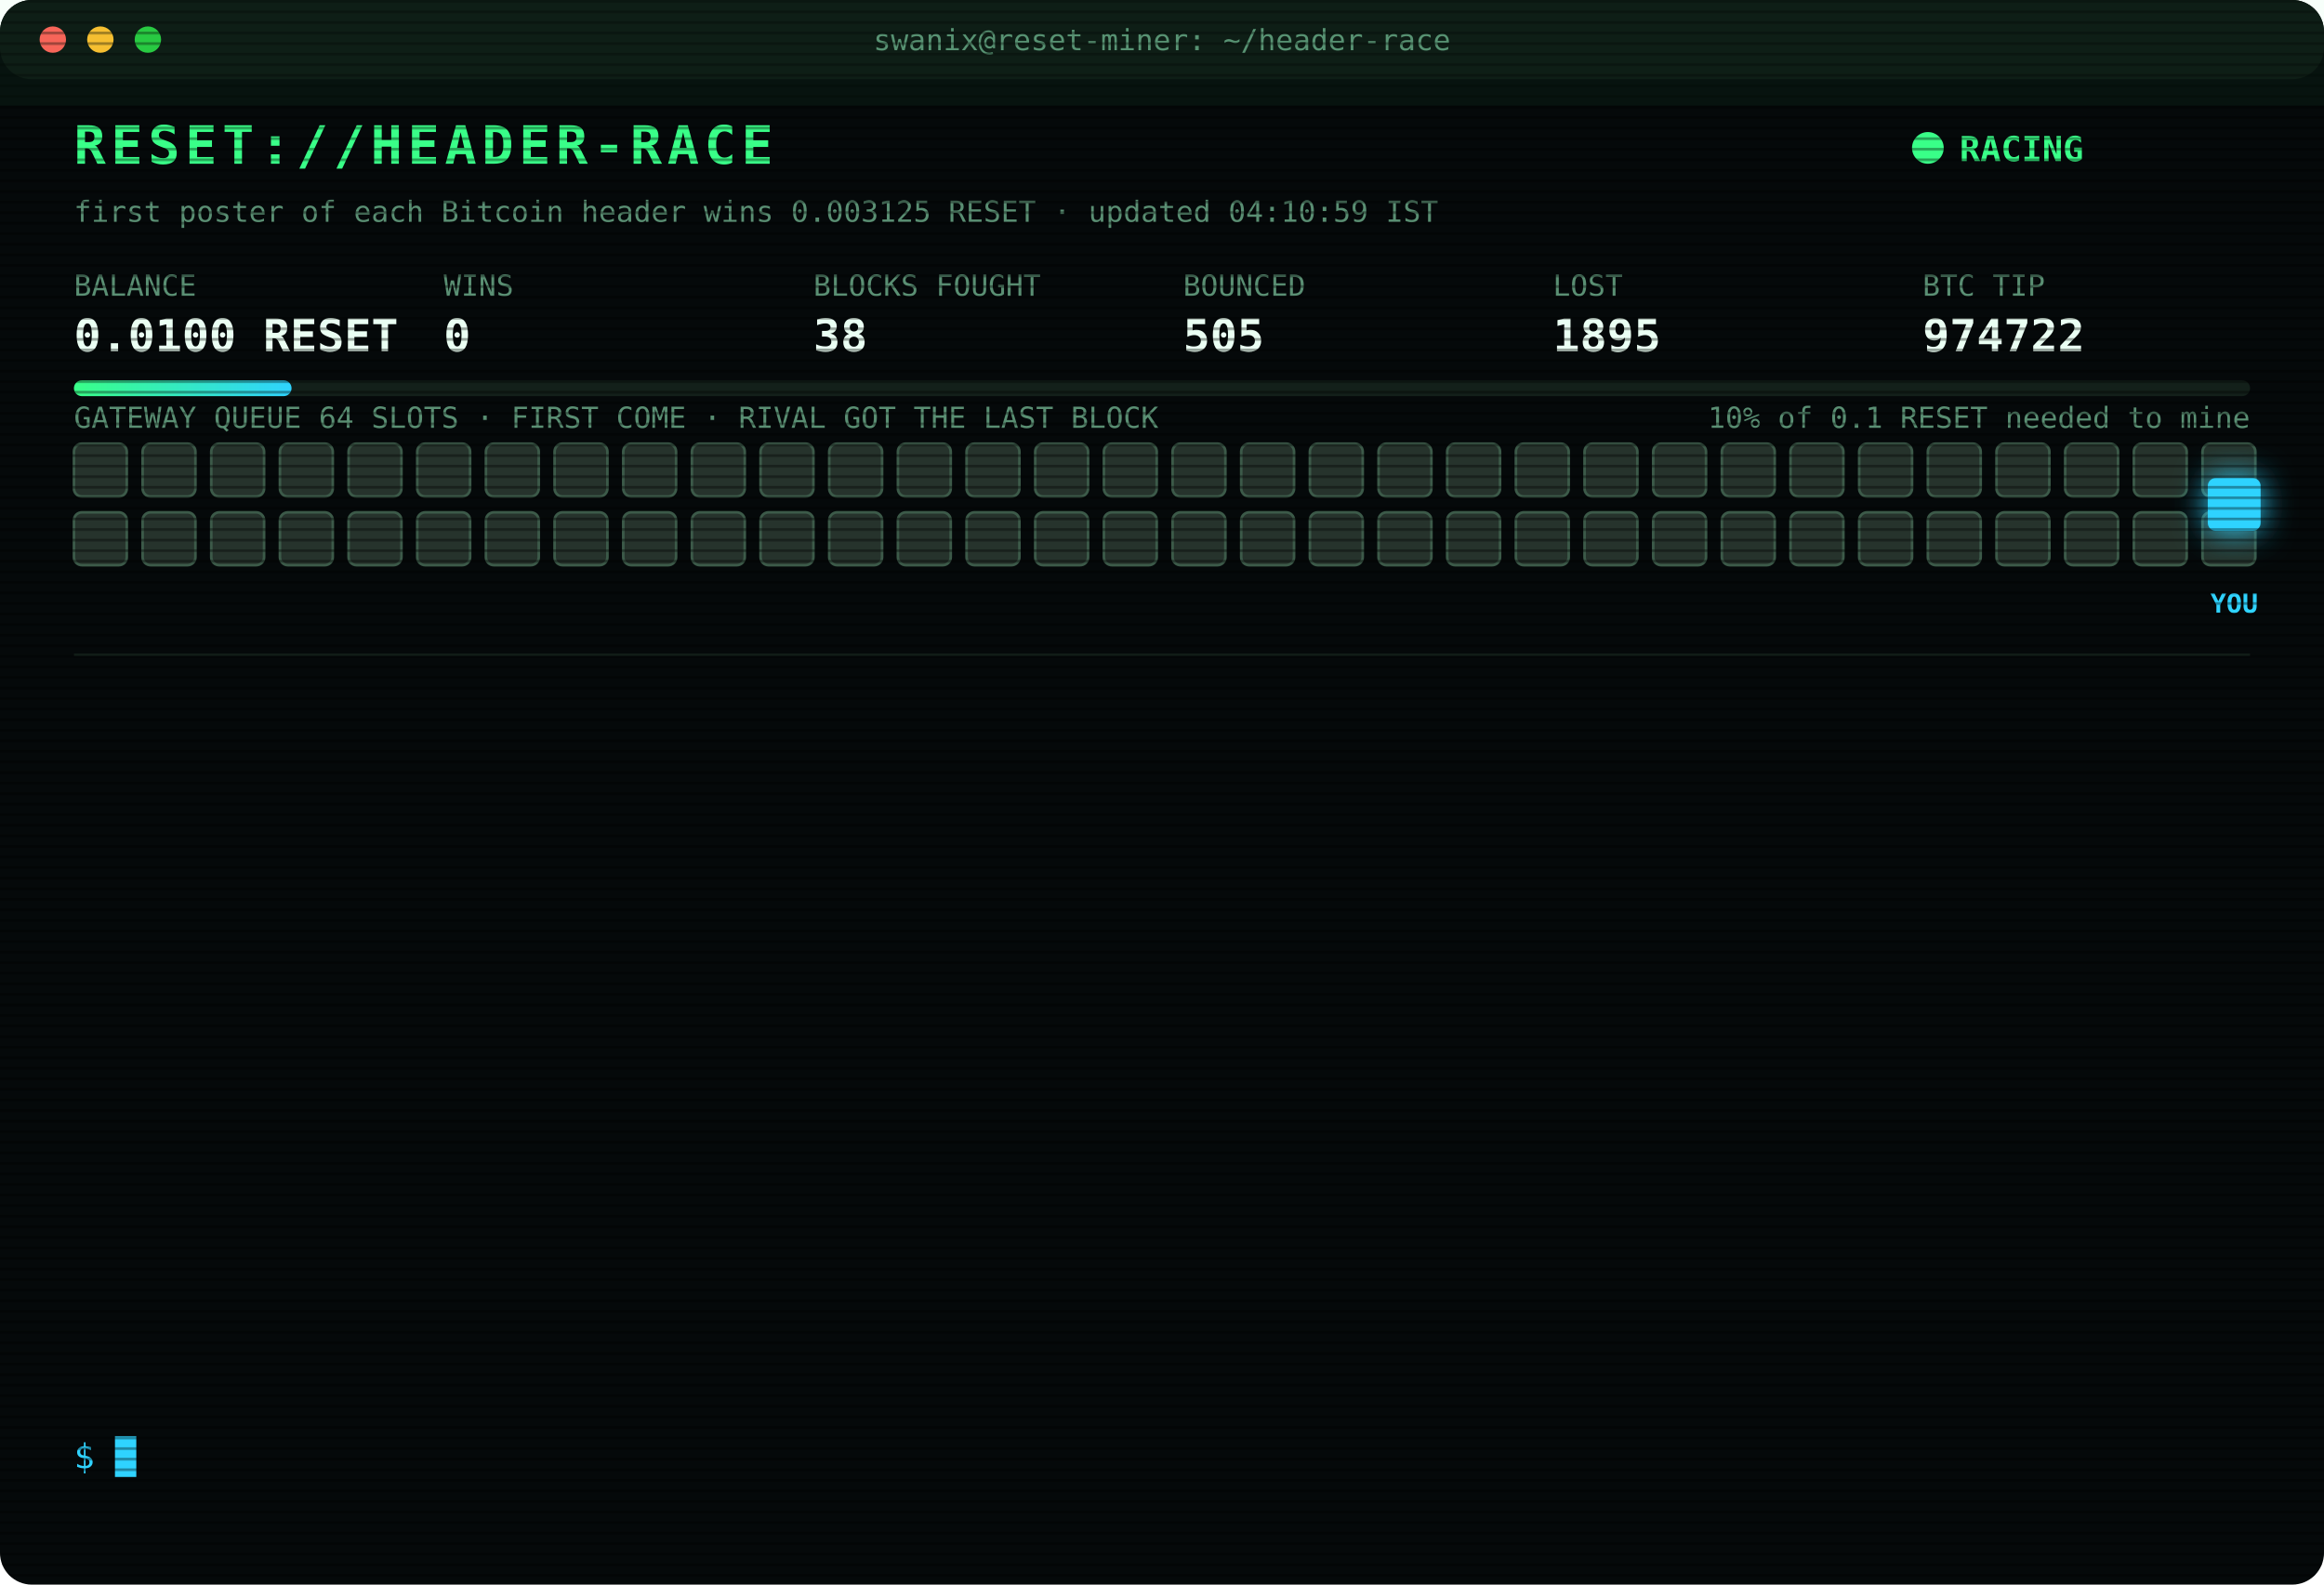
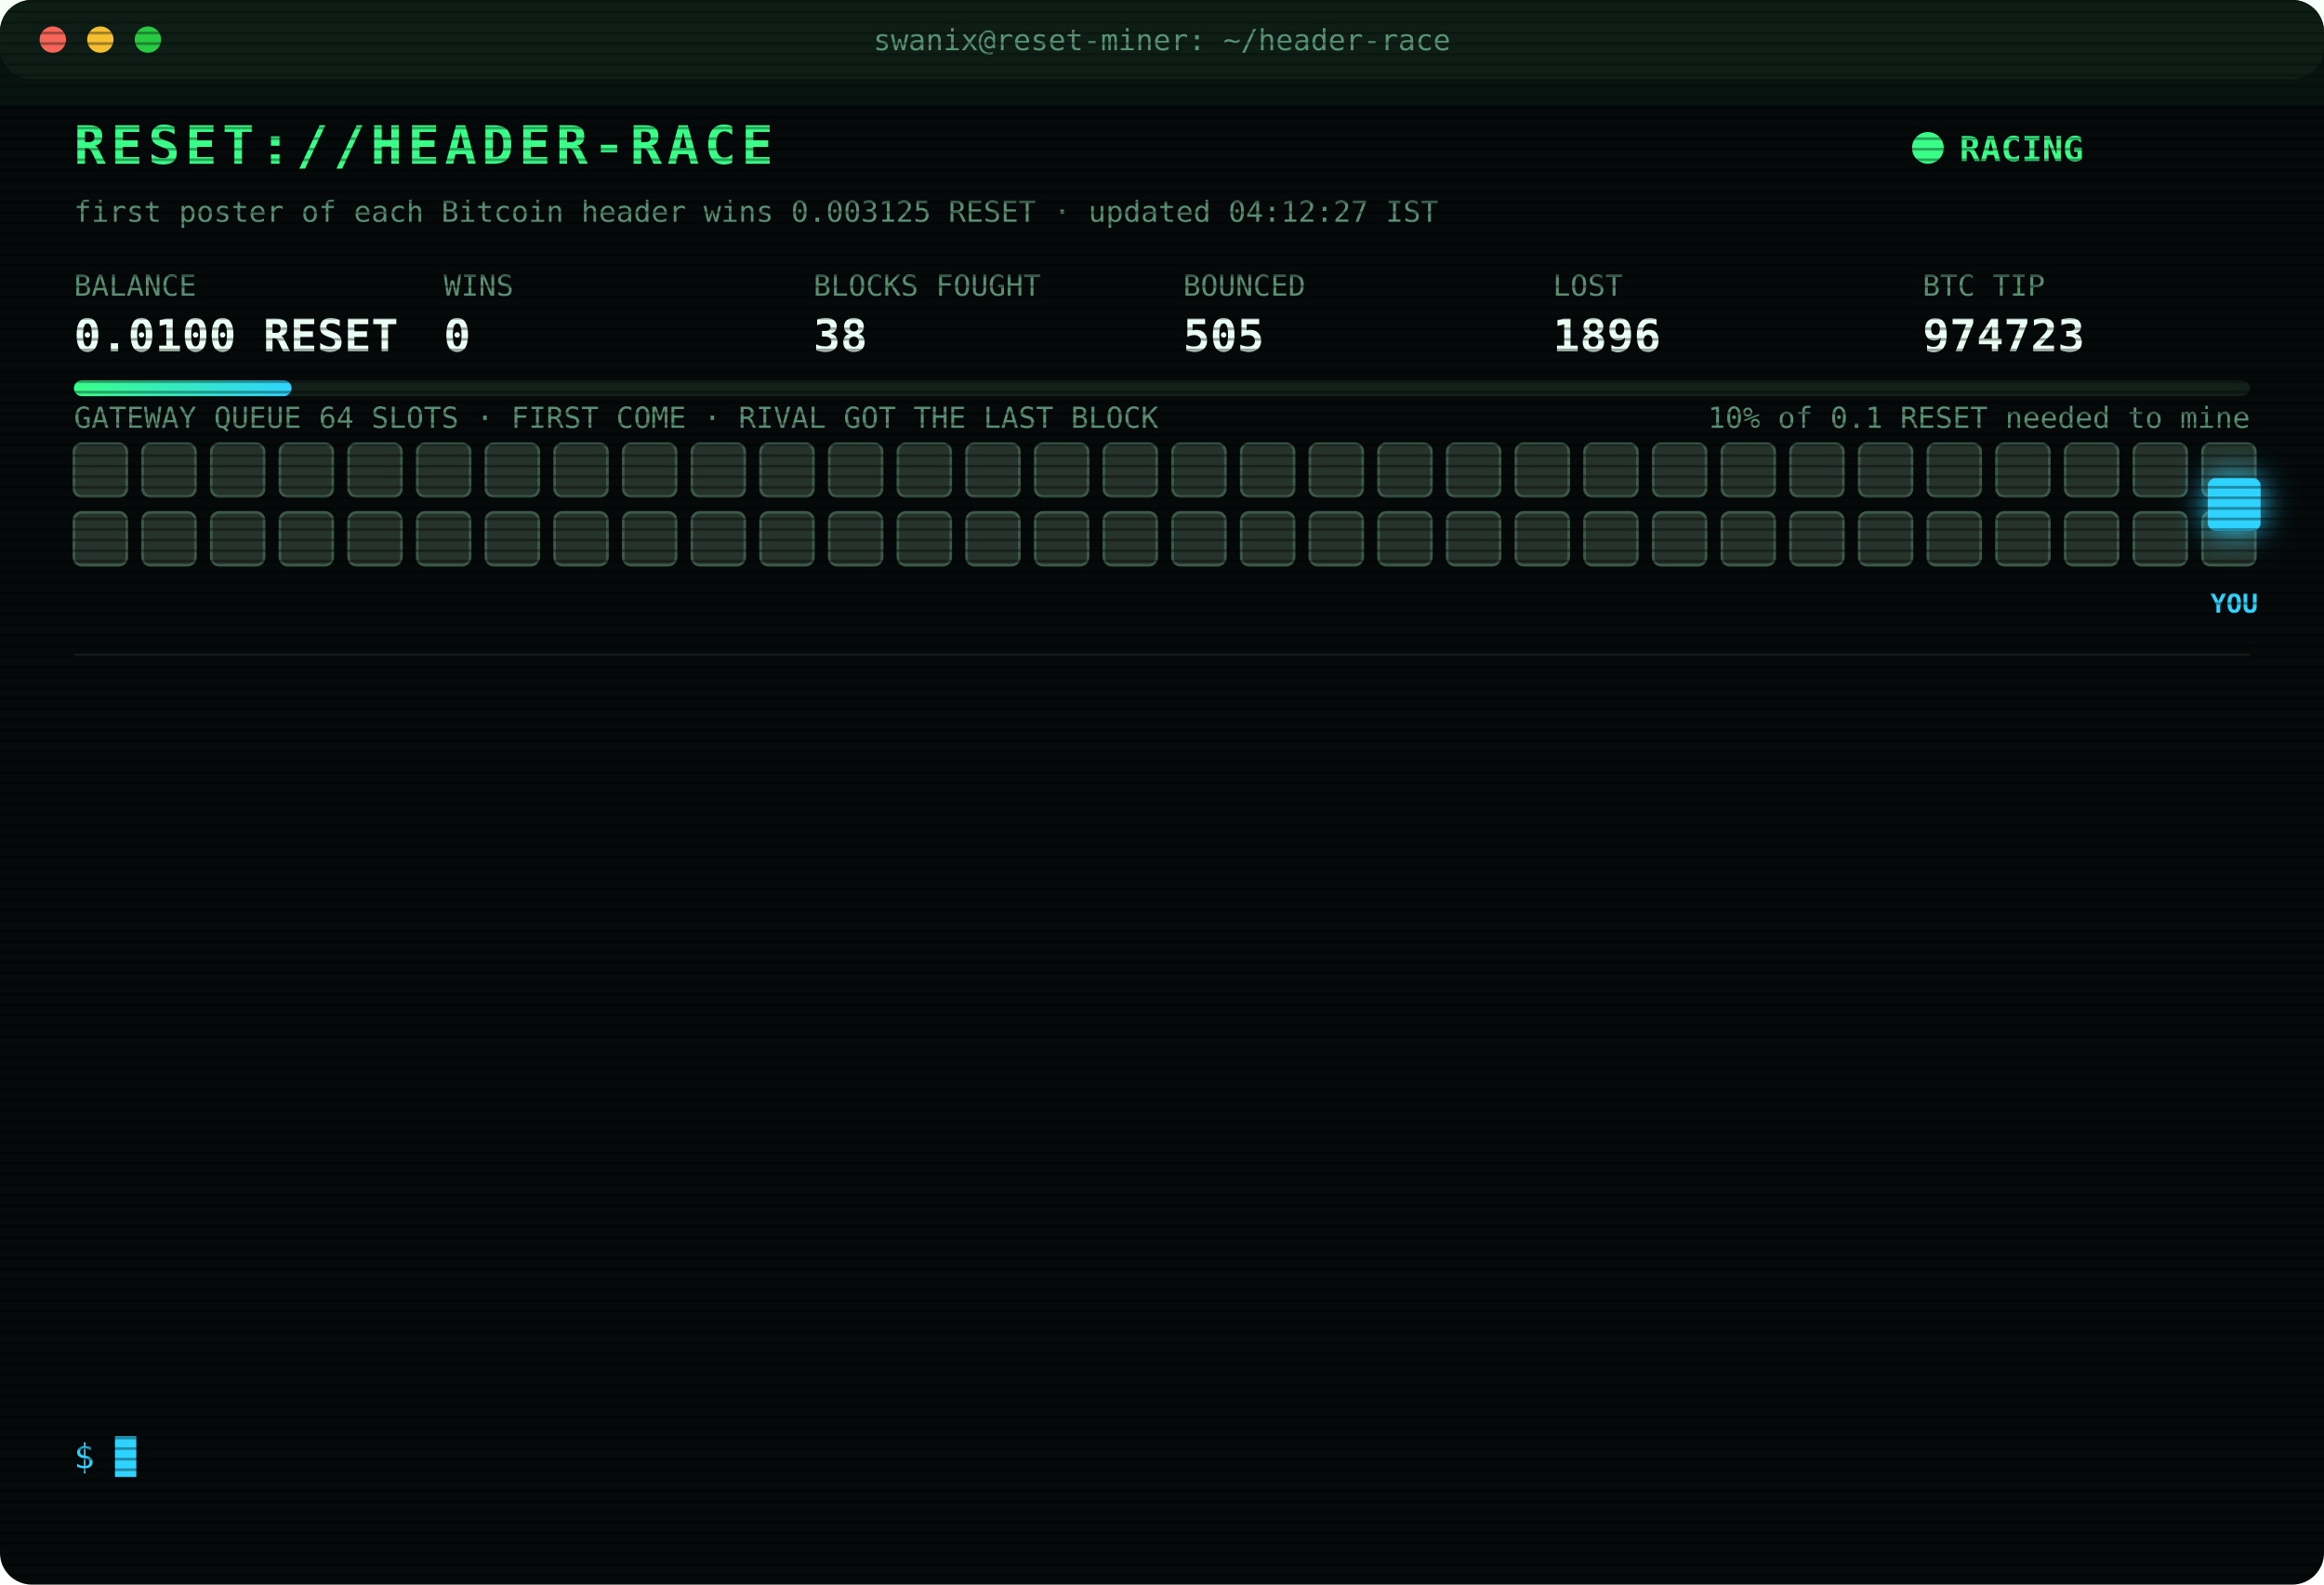
<svg xmlns="http://www.w3.org/2000/svg" width="880" height="600" viewBox="0 0 880 600" font-family="ui-monospace,SFMono-Regular,Menlo,Consolas,monospace">
  <style>
text{font-size:13px;fill:#7CFFB2}
.title{font-size:20px;font-weight:700;fill:#39FF88;letter-spacing:2px;animation:glitch 3s infinite steps(1)}
.sub{fill:#2fd3ff}.k{fill:#5a8f73;font-size:11px}.v{font-size:17px;font-weight:700;fill:#eafff3}
.ts{fill:#3f6b56}.boot{fill:#2fd3ff}.dim{fill:#5a8f73}.bad{fill:#ff4d6d}.warn{fill:#ffd23f}.mag{fill:#ff5cf0}.win{fill:#39FF88;font-weight:700}
.tag{font-size:10px;fill:#2fd3ff;font-weight:700}
.rival{fill:#26332c;stroke:#3c5a49;animation:jam 1.2s infinite alternate}
.idle{fill:#141c18;stroke:#22302a;animation:breathe 4s infinite}
.me{fill:#2fd3ff;filter:drop-shadow(0 0 6px #2fd3ff)}
.hover{animation:nudge 1.1s infinite ease-in-out}.bounce{animation:kick 1.4s infinite}
.ln{opacity:0;animation:in .4s forwards}
.cur{animation:blink 1s infinite steps(1)}
.scan{animation:scan 6s infinite linear}
.led{animation:blink 1.4s infinite}
@keyframes in{from{opacity:0;transform:translateX(-6px)}to{opacity:1;transform:none}}
@keyframes blink{50%{opacity:0}}
@keyframes jam{to{fill:#33463b}}
@keyframes breathe{50%{opacity:.4}}
@keyframes nudge{50%{transform:translateX(-10px)}}
@keyframes kick{0%,100%{transform:none}30%{transform:translateX(-14px)}55%{transform:translateX(10px) translateY(-6px)}}
@keyframes glitch{0%,92%{transform:none}93%{transform:translateX(2px);fill:#ff4d6d}95%{transform:translateX(-2px);fill:#2fd3ff}97%{transform:none}}
@keyframes scan{from{transform:translateY(-40px)}to{transform:translateY(600px)}}
</style>
  <defs>
    <pattern id="sl" width="4" height="4" patternUnits="userSpaceOnUse">
      <rect width="4" height="1" fill="#000" opacity=".35" />
    </pattern>
    <linearGradient id="bar">
      <stop offset="0" stop-color="#39FF88" />
      <stop offset="1" stop-color="#2fd3ff" />
    </linearGradient>
  </defs>
  <rect width="880" height="600" rx="12" fill="#05090a" />
  <rect width="880" height="30" rx="12" fill="#0d1512" />
  <circle cx="20" cy="15" r="5" fill="#ff5f57" />
  <circle cx="38" cy="15" r="5" fill="#febc2e" />
  <circle cx="56" cy="15" r="5" fill="#28c840" />
  <text x="440" y="19" text-anchor="middle" class="k">swanix@reset-miner: ~/header-race</text>
  <text x="28" y="62" class="title">RESET://HEADER-RACE</text>
  <circle class="led" cx="730" cy="56" r="6" fill="#39FF88" />
  <text x="742" y="61" class="win">RACING</text>
-   <text x="28" y="84" class="k">first poster of each Bitcoin header wins 0.003125 RESET · updated 04:10:59 IST</text>
+   <text x="28" y="84" class="k">first poster of each Bitcoin header wins 0.003125 RESET · updated 04:12:27 IST</text>
  <text x="28" y="112" class="k">BALANCE</text>
  <text x="28" y="133" class="v">0.0100 RESET</text>
  <text x="168" y="112" class="k">WINS</text>
  <text x="168" y="133" class="v">0</text>
  <text x="308" y="112" class="k">BLOCKS FOUGHT</text>
  <text x="308" y="133" class="v">38</text>
  <text x="448" y="112" class="k">BOUNCED</text>
  <text x="448" y="133" class="v">505</text>
  <text x="588" y="112" class="k">LOST</text>
-   <text x="588" y="133" class="v">1895</text>
+   <text x="588" y="133" class="v">1896</text>
  <text x="728" y="112" class="k">BTC TIP</text>
-   <text x="728" y="133" class="v">974722</text>
+   <text x="728" y="133" class="v">974723</text>
  <rect x="28" y="144" width="824" height="6" rx="3" fill="#13201a" />
  <rect x="28" y="144" width="82.4" height="6" rx="3" fill="url(#bar)" />
  <text x="852" y="162" text-anchor="end" class="k">10% of 0.1 RESET needed to mine</text>
  <text x="28" y="162" class="k">GATEWAY QUEUE 64 SLOTS · FIRST COME · RIVAL GOT THE LAST BLOCK</text>
  <rect class="rival" x="28" y="168" width="20" height="20" rx="3" style="animation-delay:0.00s" />
  <rect class="rival" x="54" y="168" width="20" height="20" rx="3" style="animation-delay:0.05s" />
  <rect class="rival" x="80" y="168" width="20" height="20" rx="3" style="animation-delay:0.10s" />
  <rect class="rival" x="106" y="168" width="20" height="20" rx="3" style="animation-delay:0.15s" />
  <rect class="rival" x="132" y="168" width="20" height="20" rx="3" style="animation-delay:0.20s" />
  <rect class="rival" x="158" y="168" width="20" height="20" rx="3" style="animation-delay:0.25s" />
  <rect class="rival" x="184" y="168" width="20" height="20" rx="3" style="animation-delay:0.30s" />
  <rect class="rival" x="210" y="168" width="20" height="20" rx="3" style="animation-delay:0.35s" />
  <rect class="rival" x="236" y="168" width="20" height="20" rx="3" style="animation-delay:0.40s" />
  <rect class="rival" x="262" y="168" width="20" height="20" rx="3" style="animation-delay:0.45s" />
  <rect class="rival" x="288" y="168" width="20" height="20" rx="3" style="animation-delay:0.50s" />
  <rect class="rival" x="314" y="168" width="20" height="20" rx="3" style="animation-delay:0.55s" />
  <rect class="rival" x="340" y="168" width="20" height="20" rx="3" style="animation-delay:0.60s" />
  <rect class="rival" x="366" y="168" width="20" height="20" rx="3" style="animation-delay:0.65s" />
  <rect class="rival" x="392" y="168" width="20" height="20" rx="3" style="animation-delay:0.70s" />
  <rect class="rival" x="418" y="168" width="20" height="20" rx="3" style="animation-delay:0.75s" />
  <rect class="rival" x="444" y="168" width="20" height="20" rx="3" style="animation-delay:0.80s" />
  <rect class="rival" x="470" y="168" width="20" height="20" rx="3" style="animation-delay:0.85s" />
  <rect class="rival" x="496" y="168" width="20" height="20" rx="3" style="animation-delay:0.90s" />
  <rect class="rival" x="522" y="168" width="20" height="20" rx="3" style="animation-delay:0.95s" />
  <rect class="rival" x="548" y="168" width="20" height="20" rx="3" style="animation-delay:1.00s" />
  <rect class="rival" x="574" y="168" width="20" height="20" rx="3" style="animation-delay:1.05s" />
  <rect class="rival" x="600" y="168" width="20" height="20" rx="3" style="animation-delay:1.10s" />
  <rect class="rival" x="626" y="168" width="20" height="20" rx="3" style="animation-delay:1.15s" />
  <rect class="rival" x="652" y="168" width="20" height="20" rx="3" style="animation-delay:1.20s" />
  <rect class="rival" x="678" y="168" width="20" height="20" rx="3" style="animation-delay:1.25s" />
  <rect class="rival" x="704" y="168" width="20" height="20" rx="3" style="animation-delay:1.30s" />
  <rect class="rival" x="730" y="168" width="20" height="20" rx="3" style="animation-delay:1.35s" />
  <rect class="rival" x="756" y="168" width="20" height="20" rx="3" style="animation-delay:1.40s" />
  <rect class="rival" x="782" y="168" width="20" height="20" rx="3" style="animation-delay:1.45s" />
  <rect class="rival" x="808" y="168" width="20" height="20" rx="3" style="animation-delay:1.50s" />
  <rect class="rival" x="834" y="168" width="20" height="20" rx="3" style="animation-delay:1.55s" />
  <rect class="rival" x="28" y="194" width="20" height="20" rx="3" style="animation-delay:1.60s" />
  <rect class="rival" x="54" y="194" width="20" height="20" rx="3" style="animation-delay:1.65s" />
  <rect class="rival" x="80" y="194" width="20" height="20" rx="3" style="animation-delay:1.70s" />
  <rect class="rival" x="106" y="194" width="20" height="20" rx="3" style="animation-delay:1.75s" />
  <rect class="rival" x="132" y="194" width="20" height="20" rx="3" style="animation-delay:1.80s" />
  <rect class="rival" x="158" y="194" width="20" height="20" rx="3" style="animation-delay:1.85s" />
  <rect class="rival" x="184" y="194" width="20" height="20" rx="3" style="animation-delay:1.90s" />
  <rect class="rival" x="210" y="194" width="20" height="20" rx="3" style="animation-delay:1.95s" />
  <rect class="rival" x="236" y="194" width="20" height="20" rx="3" style="animation-delay:2.00s" />
  <rect class="rival" x="262" y="194" width="20" height="20" rx="3" style="animation-delay:2.05s" />
  <rect class="rival" x="288" y="194" width="20" height="20" rx="3" style="animation-delay:2.10s" />
  <rect class="rival" x="314" y="194" width="20" height="20" rx="3" style="animation-delay:2.15s" />
  <rect class="rival" x="340" y="194" width="20" height="20" rx="3" style="animation-delay:2.20s" />
  <rect class="rival" x="366" y="194" width="20" height="20" rx="3" style="animation-delay:2.25s" />
  <rect class="rival" x="392" y="194" width="20" height="20" rx="3" style="animation-delay:2.30s" />
  <rect class="rival" x="418" y="194" width="20" height="20" rx="3" style="animation-delay:2.35s" />
  <rect class="rival" x="444" y="194" width="20" height="20" rx="3" style="animation-delay:2.40s" />
  <rect class="rival" x="470" y="194" width="20" height="20" rx="3" style="animation-delay:2.45s" />
  <rect class="rival" x="496" y="194" width="20" height="20" rx="3" style="animation-delay:2.50s" />
  <rect class="rival" x="522" y="194" width="20" height="20" rx="3" style="animation-delay:2.55s" />
  <rect class="rival" x="548" y="194" width="20" height="20" rx="3" style="animation-delay:2.60s" />
  <rect class="rival" x="574" y="194" width="20" height="20" rx="3" style="animation-delay:2.65s" />
  <rect class="rival" x="600" y="194" width="20" height="20" rx="3" style="animation-delay:2.70s" />
  <rect class="rival" x="626" y="194" width="20" height="20" rx="3" style="animation-delay:2.75s" />
  <rect class="rival" x="652" y="194" width="20" height="20" rx="3" style="animation-delay:2.80s" />
  <rect class="rival" x="678" y="194" width="20" height="20" rx="3" style="animation-delay:2.85s" />
  <rect class="rival" x="704" y="194" width="20" height="20" rx="3" style="animation-delay:2.90s" />
  <rect class="rival" x="730" y="194" width="20" height="20" rx="3" style="animation-delay:2.95s" />
  <rect class="rival" x="756" y="194" width="20" height="20" rx="3" style="animation-delay:3.00s" />
  <rect class="rival" x="782" y="194" width="20" height="20" rx="3" style="animation-delay:3.05s" />
  <rect class="rival" x="808" y="194" width="20" height="20" rx="3" style="animation-delay:3.10s" />
  <rect class="rival" x="834" y="194" width="20" height="20" rx="3" style="animation-delay:3.15s" />
  <g class="hover">
    <rect class="me" x="836" y="181" width="20" height="20" rx="3" />
    <text class="tag" x="846" y="232" text-anchor="middle">YOU</text>
  </g>
  <line x1="28" x2="852" y1="248" y2="248" stroke="#13201a" />
  <g class="ln" style="animation-delay:0.40s">
    <text x="28" y="270" class="ts">03:39:00</text>
    <text x="104" y="270" class="mag">[??] #974720 sent, no receipt · may have landed</text>
  </g>
  <g class="ln" style="animation-delay:0.65s">
-     <text x="28" y="292" class="ts">03:39:00</text>
-     <text x="104" y="292" class="mag">[??] #974720 sent, no receipt · may have landed</text>
+     <text x="28" y="292" class="ts">03:39:02</text>
+     <text x="104" y="292" class="warn">[QUEUE FULL] #974720 bounced 64/64 · retry 1.7s · 3437ms</text>
  </g>
  <g class="ln" style="animation-delay:0.90s">
-     <text x="28" y="314" class="ts">03:39:02</text>
-     <text x="104" y="314" class="warn">[QUEUE FULL] #974720 bounced 64/64 · retry 1.7s · 3437ms</text>
+     <text x="28" y="314" class="ts">03:39:04</text>
+     <text x="104" y="314" class="warn">[QUEUE FULL] #974720 bounced 64/64 · retry 1.7s · 1956ms</text>
  </g>
  <g class="ln" style="animation-delay:1.15s">
-     <text x="28" y="336" class="ts">03:39:04</text>
-     <text x="104" y="336" class="warn">[QUEUE FULL] #974720 bounced 64/64 · retry 1.7s · 1956ms</text>
+     <text x="28" y="336" class="ts">03:39:05</text>
+     <text x="104" y="336" class="warn">[QUEUE FULL] #974720 bounced 64/64 · retry 1.7s · 1813ms</text>
  </g>
  <g class="ln" style="animation-delay:1.40s">
    <text x="28" y="358" class="ts">03:39:05</text>
-     <text x="104" y="358" class="warn">[QUEUE FULL] #974720 bounced 64/64 · retry 1.7s · 1813ms</text>
+     <text x="104" y="358" class="warn">[QUEUE FULL] #974720 bounced 64/64 · retry 1.7s · 1055ms</text>
  </g>
  <g class="ln" style="animation-delay:1.65s">
-     <text x="28" y="380" class="ts">03:39:05</text>
-     <text x="104" y="380" class="warn">[QUEUE FULL] #974720 bounced 64/64 · retry 1.7s · 1055ms</text>
+     <text x="28" y="380" class="ts">03:39:07</text>
+     <text x="104" y="380" class="warn">[QUEUE FULL] #974720 bounced 64/64 · retry 1.7s · 1135ms</text>
  </g>
  <g class="ln" style="animation-delay:1.90s">
    <text x="28" y="402" class="ts">03:39:07</text>
-     <text x="104" y="402" class="warn">[QUEUE FULL] #974720 bounced 64/64 · retry 1.7s · 1135ms</text>
+     <text x="104" y="402" class="warn">[QUEUE FULL] #974720 bounced 64/64 · retry 1.7s · 565ms</text>
  </g>
  <g class="ln" style="animation-delay:2.15s">
-     <text x="28" y="424" class="ts">03:39:07</text>
-     <text x="104" y="424" class="warn">[QUEUE FULL] #974720 bounced 64/64 · retry 1.7s · 565ms</text>
+     <text x="28" y="424" class="ts">03:39:08</text>
+     <text x="104" y="424" class="mag">[??] #974720 sent, no receipt · may have landed</text>
  </g>
  <g class="ln" style="animation-delay:2.40s">
    <text x="28" y="446" class="ts">03:39:08</text>
    <text x="104" y="446" class="mag">[??] #974720 sent, no receipt · may have landed</text>
  </g>
  <g class="ln" style="animation-delay:2.65s">
-     <text x="28" y="468" class="ts">03:39:08</text>
-     <text x="104" y="468" class="mag">[??] #974720 sent, no receipt · may have landed</text>
+     <text x="28" y="468" class="ts">03:39:11</text>
+     <text x="104" y="468" class="bad">[LOST] #974720 taken by a rival miner</text>
  </g>
  <g class="ln" style="animation-delay:2.90s">
-     <text x="28" y="490" class="ts">03:39:11</text>
-     <text x="104" y="490" class="bad">[LOST] #974720 taken by a rival miner</text>
+     <text x="28" y="490" class="ts">04:09:34</text>
+     <text x="104" y="490" class="bad">[LOST] #974721 taken by a rival miner</text>
  </g>
  <g class="ln" style="animation-delay:3.15s">
-     <text x="28" y="512" class="ts">04:09:34</text>
-     <text x="104" y="512" class="bad">[LOST] #974721 taken by a rival miner</text>
+     <text x="28" y="512" class="ts">04:10:59</text>
+     <text x="104" y="512" class="bad">[LOST] #974722 taken by a rival miner</text>
  </g>
  <g class="ln" style="animation-delay:3.40s">
-     <text x="28" y="534" class="ts">04:10:59</text>
-     <text x="104" y="534" class="bad">[LOST] #974722 taken by a rival miner</text>
+     <text x="28" y="534" class="ts">04:12:27</text>
+     <text x="104" y="534" class="bad">[LOST] #974723 taken by a rival miner</text>
  </g>
  <text x="28" y="556" class="sub">$ <tspan class="cur">█</tspan>
  </text>
  <rect width="880" height="600" rx="12" fill="url(#sl)" pointer-events="none" />
  <rect class="scan" width="880" height="40" fill="#39FF88" opacity=".04" />
</svg>
